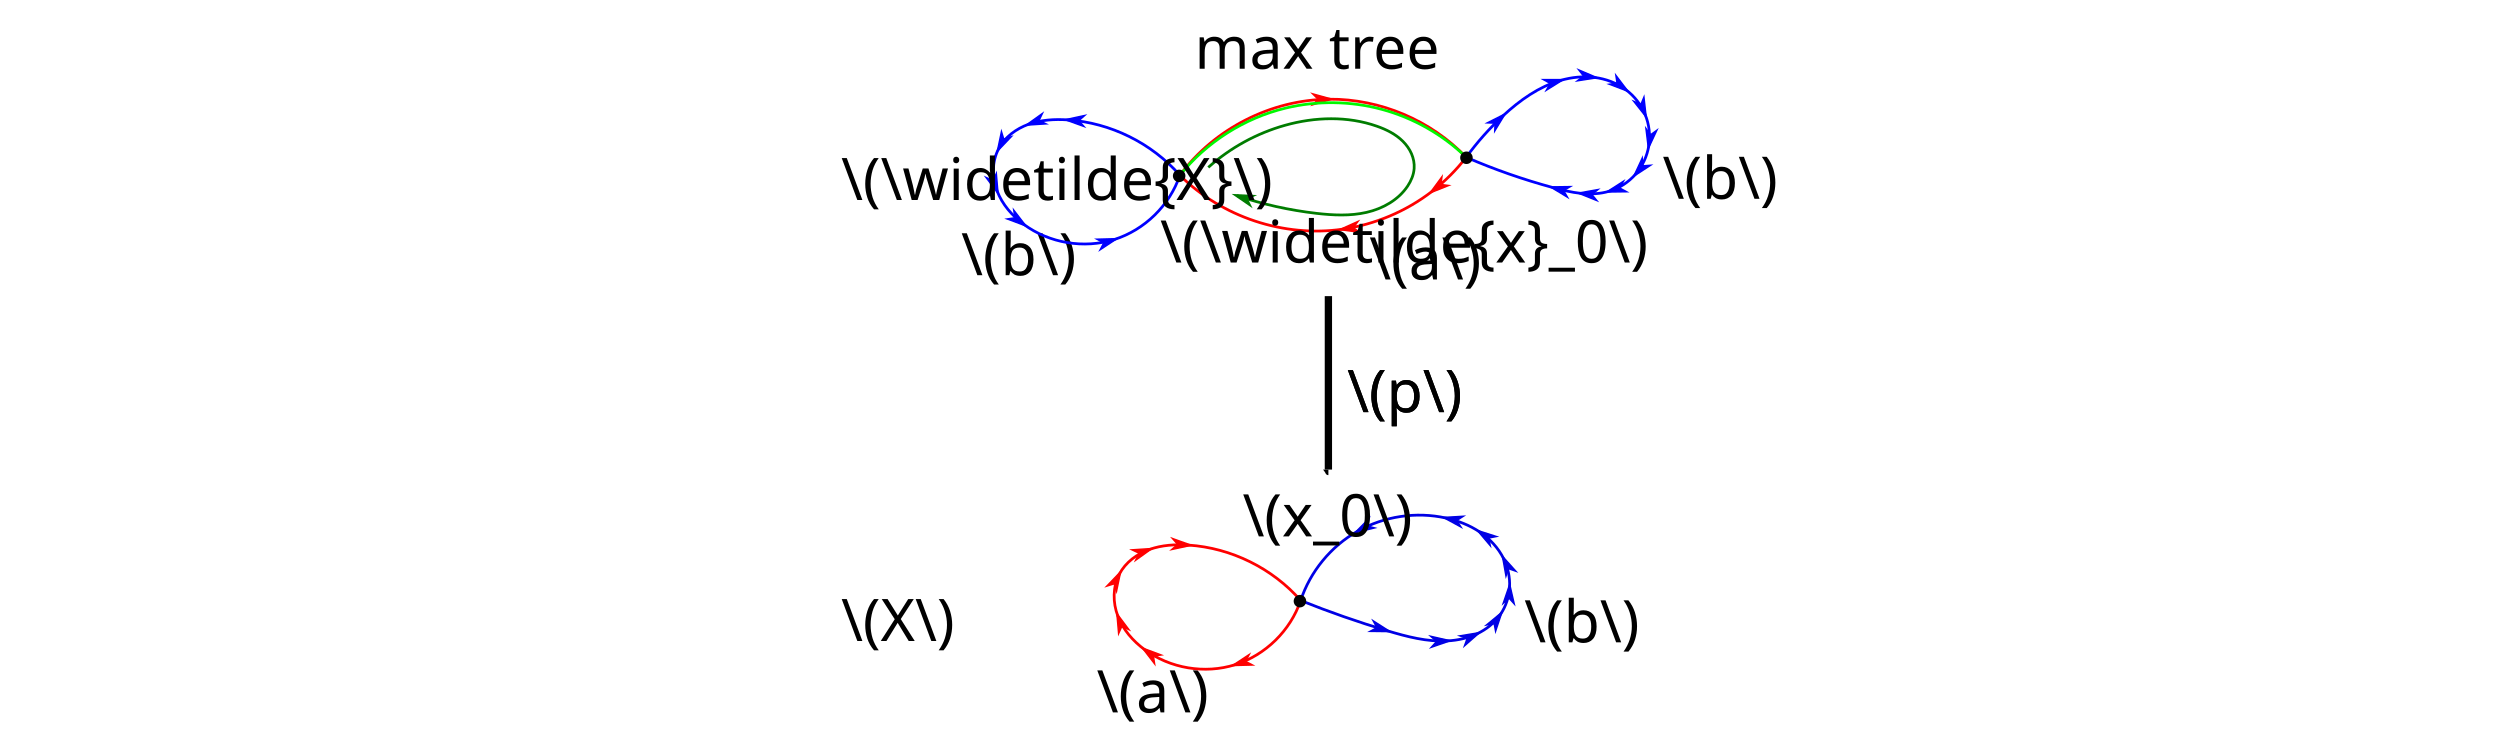
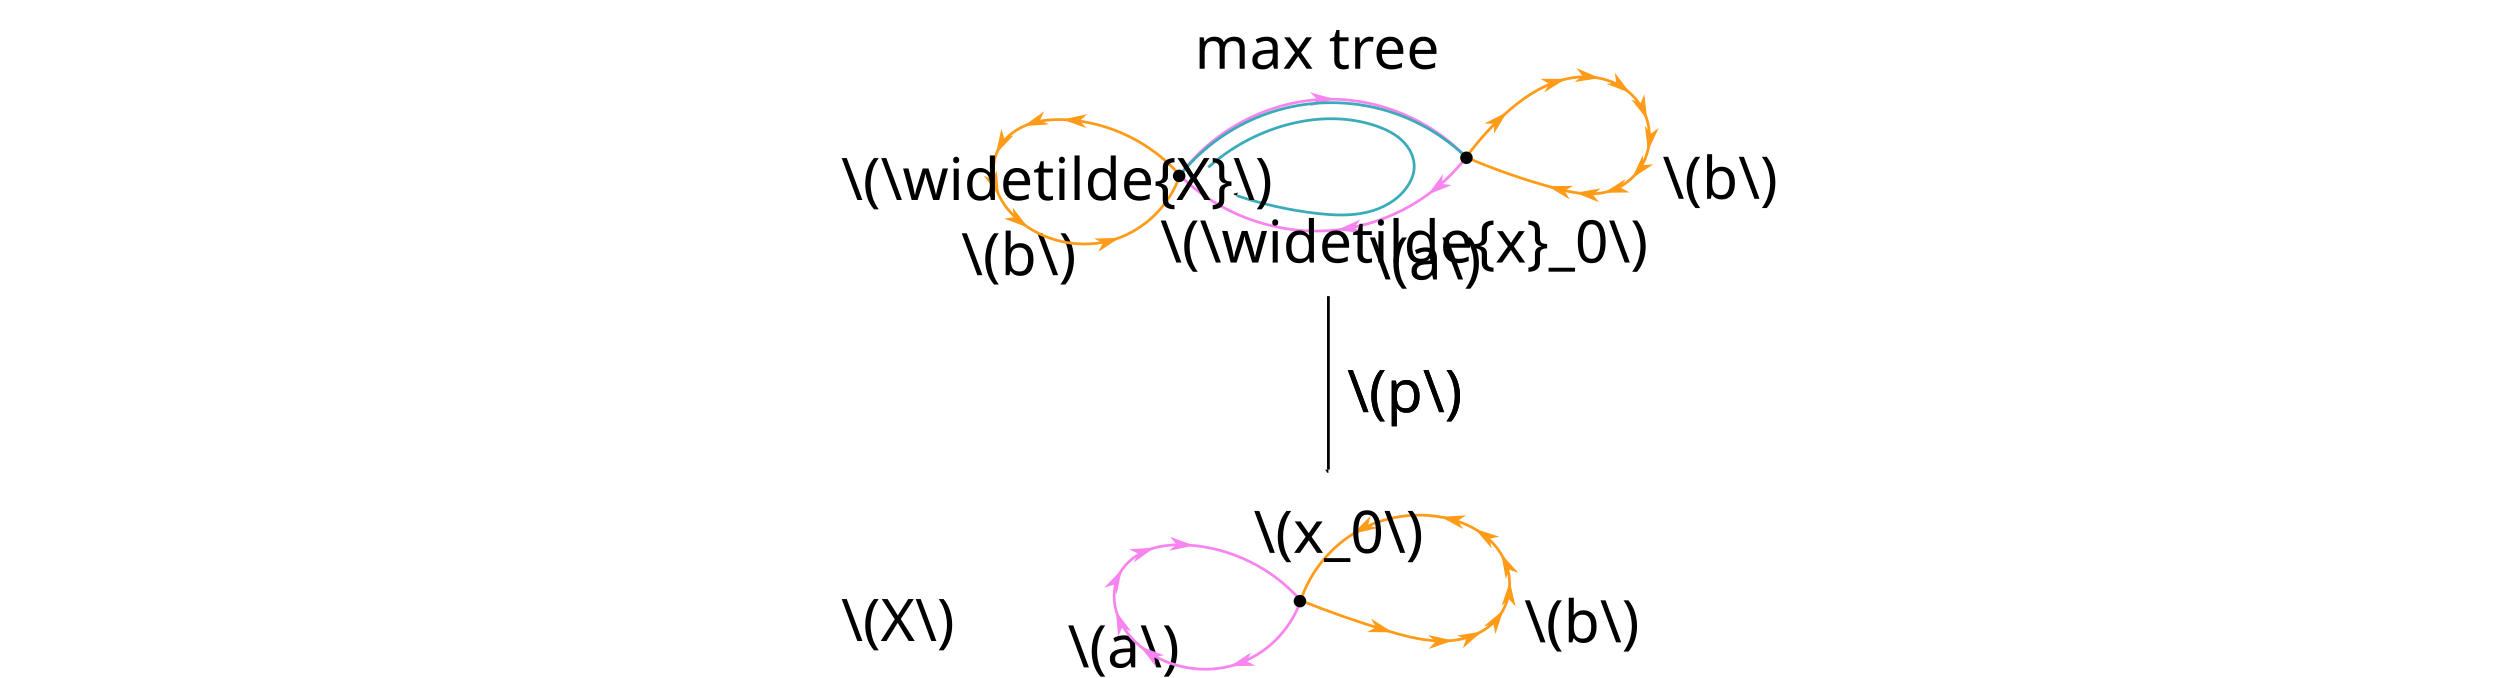
- <svg xmlns="http://www.w3.org/2000/svg" width="240mm" height="70mm" viewBox="0 0 240 70" version="1.1" id="svg8">
+ <svg xmlns="http://www.w3.org/2000/svg" width="240mm" height="65mm" viewBox="0 0 240 65" version="1.1" id="svg8">
  <defs id="defs2">
-     <marker style="overflow:visible;" id="Arrow1Lend" refX="0.0" refY="0.0" orient="auto">
-       <path transform="scale(0.8) rotate(180) translate(12.5,0)" style="fill-rule:evenodd;fill:context-stroke;stroke:context-stroke;stroke-width:1.0pt;" d="M 0.0,0.0 L 5.0,-5.0 L -12.5,0.0 L 5.0,5.0 L 0.0,0.0 z " id="path1271" />
+     <marker style="overflow:visible" id="Arrow1Lend" refX="0" refY="0" orient="auto">
+       <path transform="matrix(-0.8,0,0,-0.8,-10,0)" style="fill:context-stroke;fill-rule:evenodd;stroke:context-stroke;stroke-width:1pt" d="M 0,0 5,-5 -12.5,0 5,5 Z" id="path1271" />
    </marker>
    <marker style="overflow:visible" id="marker2806" refX="0" refY="0" orient="auto">
      <path transform="matrix(-0.4,0,0,-0.4,-4,0)" style="fill:context-stroke;fill-rule:evenodd;stroke:context-stroke;stroke-width:1pt" d="M 0,0 5,-5 -12.5,0 5,5 Z" id="path2554" />
    </marker>
    <marker style="overflow:visible" id="Arrow1Mend" refX="0" refY="0" orient="auto">
      <path transform="matrix(-0.4,0,0,-0.4,-4,0)" style="fill:context-stroke;fill-rule:evenodd;stroke:context-stroke;stroke-width:1pt" d="M 0,0 5,-5 -12.5,0 5,5 Z" id="path2891" />
    </marker>
    <marker style="overflow:visible" id="marker11546" refX="0" refY="0" orient="auto">
      <path transform="matrix(-0.4,0,0,-0.4,-4,0)" style="fill:context-stroke;fill-rule:evenodd;stroke:context-stroke;stroke-width:1pt" d="M 0,0 5,-5 -12.5,0 5,5 Z" id="path11544" />
    </marker>
    <marker style="overflow:visible" id="marker11551" refX="0" refY="0" orient="auto">
      <path transform="matrix(-0.4,0,0,-0.4,-4,0)" style="fill:context-stroke;fill-rule:evenodd;stroke:context-stroke;stroke-width:1pt" d="M 0,0 5,-5 -12.5,0 5,5 Z" id="path11549" />
    </marker>
    <marker style="overflow:visible" id="Arrow1Mstart" refX="0" refY="0" orient="auto">
      <path transform="matrix(0.4,0,0,0.4,4,0)" style="fill:context-stroke;fill-rule:evenodd;stroke:context-stroke;stroke-width:1pt" d="M 0,0 5,-5 -12.5,0 5,5 Z" id="path2888" />
    </marker>
    <marker style="overflow:visible" id="Arrow1Mstart-2" refX="0" refY="0" orient="auto">
      <path transform="matrix(0.4,0,0,0.4,4,0)" style="fill:context-stroke;fill-rule:evenodd;stroke:context-stroke;stroke-width:1pt" d="M 0,0 5,-5 -12.5,0 5,5 Z" id="path2888-4" />
    </marker>
    <marker style="overflow:visible" id="marker11658" refX="0" refY="0" orient="auto">
      <path transform="matrix(0.4,0,0,0.4,4,0)" style="fill:context-stroke;fill-rule:evenodd;stroke:context-stroke;stroke-width:1pt" d="M 0,0 5,-5 -12.5,0 5,5 Z" id="path11656" />
    </marker>
    <marker style="overflow:visible" id="Arrow1Mend-9" refX="0" refY="0" orient="auto">
      <path transform="matrix(-0.4,0,0,-0.4,-4,0)" style="fill:context-stroke;fill-rule:evenodd;stroke:context-stroke;stroke-width:1pt" d="M 0,0 5,-5 -12.5,0 5,5 Z" id="path2891-3" />
    </marker>
    <marker style="overflow:visible" id="marker961" refX="0" refY="0" orient="auto">
      <path transform="matrix(-0.4,0,0,-0.4,-4,0)" style="fill:context-stroke;fill-rule:evenodd;stroke:context-stroke;stroke-width:1pt" d="M 0,0 5,-5 -12.5,0 5,5 Z" id="path959" />
    </marker>
    <marker style="overflow:visible" id="Arrow1Mstart-24" refX="0" refY="0" orient="auto">
      <path transform="matrix(0.4,0,0,0.4,4,0)" style="fill:context-stroke;fill-rule:evenodd;stroke:context-stroke;stroke-width:1pt" d="M 0,0 5,-5 -12.5,0 5,5 Z" id="path2888-8" />
    </marker>
    <marker style="overflow:visible" id="Arrow1Mend-9-0" refX="0" refY="0" orient="auto">
      <path transform="matrix(-0.4,0,0,-0.4,-4,0)" style="fill:context-stroke;fill-rule:evenodd;stroke:context-stroke;stroke-width:1pt" d="M 0,0 5,-5 -12.5,0 5,5 Z" id="path2891-3-3" />
    </marker>
    <marker style="overflow:visible" id="marker4019" refX="0" refY="0" orient="auto">
      <path transform="matrix(-0.4,0,0,-0.4,-4,0)" style="fill:context-stroke;fill-rule:evenodd;stroke:context-stroke;stroke-width:1pt" d="M 0,0 5,-5 -12.5,0 5,5 Z" id="path4017" />
    </marker>
    <marker style="overflow:visible" id="Arrow1Mstart-2-6" refX="0" refY="0" orient="auto">
      <path transform="matrix(0.4,0,0,0.4,4,0)" style="fill:context-stroke;fill-rule:evenodd;stroke:context-stroke;stroke-width:1pt" d="M 0,0 5,-5 -12.5,0 5,5 Z" id="path2888-4-2" />
    </marker>
    <marker style="overflow:visible" id="Arrow1Mstart-3" refX="0" refY="0" orient="auto">
      <path transform="matrix(0.4,0,0,0.4,4,0)" style="fill:context-stroke;fill-rule:evenodd;stroke:context-stroke;stroke-width:1pt" d="M 0,0 5,-5 -12.5,0 5,5 Z" id="path2888-9" />
    </marker>
    <marker id="marker-arrow-2.654" orient="auto-start-reverse" refY="0" refX="0" markerHeight="3" markerWidth="2">
      <g transform="scale(0.8573725)" id="g999">
-         <path d="M -1.554,2.072 C -1.425,1.295 0,0.13 0.389,0 0,-0.13 -1.425,-1.295 -1.554,-2.072" style="fill:none;stroke:#000000;stroke-width:{0.6};stroke-linecap:round;stroke-linejoin:round;stroke-miterlimit:10;stroke-dasharray:none;stroke-opacity:1�        inkscape:connector-curvature=" id="path997" />
+         <path d="M -1.554,2.072 C -1.425,1.295 0,0.13 0.389,0 0,-0.13 -1.425,-1.295 -1.554,-2.072" style="fill:none;stroke:#000000;stroke-linecap:round;stroke-linejoin:round;stroke-miterlimit:10;stroke-dasharray:none;stroke-opacity:1" id="path997" />
+ 
+ 0" /&gt;
+    </g>
+     </marker>
+     <marker id="marker-arrow-1.0" orient="auto-start-reverse" refY="0" refX="0" markerHeight="3" markerWidth="2">
+       <g transform="scale(1.393333)" id="g1011">
+         <path d="M -1.554,2.072 C -1.425,1.295 0,0.13 0.389,0 0,-0.13 -1.425,-1.295 -1.554,-2.072" style="fill:none;stroke:#000000;stroke-linecap:round;stroke-linejoin:round;stroke-miterlimit:10;stroke-dasharray:none;stroke-opacity:1" id="path1009" />
+ 0" /&gt;
+    </g>
+     </marker>
+     <marker id="marker-arrow-1.0-7" orient="auto-start-reverse" refY="0" refX="0" markerHeight="3" markerWidth="2">
+       <g transform="scale(1.393333)" id="g2371">
+         <path d="M -1.554,2.072 C -1.425,1.295 0,0.13 0.389,0 0,-0.13 -1.425,-1.295 -1.554,-2.072" style="fill:none;stroke:#000000;stroke-linecap:round;stroke-linejoin:round;stroke-miterlimit:10;stroke-dasharray:none;stroke-opacity:1" id="path2369" />
0" /&gt;
   </g>
    </marker>
  </defs>
  <g id="layer1" transform="translate(0,-177)">
-     <path style="fill:none;stroke:#0000e5;stroke-width:0.265;stroke-linecap:butt;stroke-linejoin:miter;stroke-miterlimit:4;stroke-dasharray:none;stroke-opacity:1;marker-mid:url(#Arrow1Mstart-2)" d="m 124.863,234.647 c 0.922,-2.782 2.905,-5.198 5.454,-6.644 2.549,-1.446 5.64,-1.908 8.501,-1.271 1.141,0.254 2.251,0.68 3.222,1.33 0.971,0.65 1.8,1.531 2.313,2.581 0.41,0.84 0.613,1.783 0.565,2.717 -0.048,0.934 -0.35,1.856 -0.879,2.627 -0.555,0.808 -1.349,1.438 -2.236,1.856 -0.886,0.418 -1.862,0.628 -2.841,0.682 -1.957,0.106 -3.891,-0.404 -5.768,-0.966 -2.819,-0.844 -5.6,-1.816 -8.331,-2.912" id="path5232" />
+     <path style="fill:none;stroke:#ff9b17;stroke-width:0.265;stroke-linecap:butt;stroke-linejoin:miter;stroke-miterlimit:4;stroke-dasharray:none;stroke-opacity:1;marker-mid:url(#Arrow1Mstart-2)" d="m 124.863,234.647 c 0.922,-2.782 2.905,-5.198 5.454,-6.644 2.549,-1.446 5.64,-1.908 8.501,-1.271 1.141,0.254 2.251,0.68 3.222,1.33 0.971,0.65 1.8,1.531 2.313,2.581 0.41,0.84 0.613,1.783 0.565,2.717 -0.048,0.934 -0.35,1.856 -0.879,2.627 -0.555,0.808 -1.349,1.438 -2.236,1.856 -0.886,0.418 -1.862,0.628 -2.841,0.682 -1.957,0.106 -3.891,-0.404 -5.768,-0.966 -2.819,-0.844 -5.6,-1.816 -8.331,-2.912" id="path5232" />
    <text xml:space="preserve" style="font-size:5.644px;line-height:1.25;font-family:sans-serif;letter-spacing:0px;word-spacing:0px;stroke-width:0.265" x="146.325" y="238.664" id="text5896-8">
      <tspan id="tspan5894-4" style="stroke-width:0.265" x="146.325" y="238.664">\(b\)</tspan>
    </text>
-     <text xml:space="preserve" style="font-size:5.644px;line-height:1.25;font-family:sans-serif;letter-spacing:0px;word-spacing:0px;stroke-width:0.265" x="105.276" y="245.391" id="text7502-0">
-       <tspan id="tspan7500-0" style="stroke-width:0.265" x="105.276" y="245.391">\(a\)</tspan>
+     <text xml:space="preserve" style="font-size:5.644px;line-height:1.25;font-family:sans-serif;letter-spacing:0px;word-spacing:0px;stroke-width:0.265" x="102.487" y="241.068" id="text7502-0">
+       <tspan id="tspan7500-0" style="stroke-width:0.265" x="102.487" y="241.068">\(a\)</tspan>
    </text>
-     <text xml:space="preserve" style="font-size:5.644px;line-height:1.25;font-family:sans-serif;letter-spacing:0px;word-spacing:0px;stroke-width:0.265" x="119.284" y="228.492" id="text1257-7">
-       <tspan id="tspan1255-8" style="stroke-width:0.265" x="119.284" y="228.492">\(x_0\)</tspan>
+     <text xml:space="preserve" style="font-size:5.644px;line-height:1.25;font-family:sans-serif;letter-spacing:0px;word-spacing:0px;stroke-width:0.265" x="120.343" y="230.08" id="text1257-7">
+       <tspan id="tspan1255-8" style="stroke-width:0.265" x="120.343" y="230.08">\(x_0\)</tspan>
    </text>
-     <path style="fill:none;stroke:#ff0000;stroke-width:0.265px;stroke-linecap:butt;stroke-linejoin:miter;stroke-opacity:1;marker-mid:url(#Arrow1Mstart)" d="m 113.268,193.826 c 4.027,4.008 9.981,5.984 15.605,5.178 3.122,-0.447 6.124,-1.714 8.619,-3.644 1.22,-0.944 2.319,-2.043 3.263,-3.263" id="path4149" />
+     <path style="fill:none;stroke:#f884ef;stroke-width:0.265px;stroke-linecap:butt;stroke-linejoin:miter;stroke-opacity:1;marker-mid:url(#Arrow1Mstart)" d="m 113.268,193.826 c 4.027,4.008 9.981,5.984 15.605,5.178 3.122,-0.447 6.124,-1.714 8.619,-3.644 1.22,-0.944 2.319,-2.043 3.263,-3.263" id="path4149" />
    <text xml:space="preserve" style="font-size:5.644px;line-height:1.25;font-family:sans-serif;letter-spacing:0px;word-spacing:0px;stroke-width:0.265" x="92.265" y="203.423" id="text4157">
      <tspan id="tspan4155" style="stroke-width:0.265" x="92.265" y="203.423">\(b\)</tspan>
    </text>
    <text xml:space="preserve" style="font-size:5.644px;line-height:1.25;font-family:sans-serif;letter-spacing:0px;word-spacing:0px;stroke-width:0.265" x="159.603" y="196.085" id="text4161">
      <tspan id="tspan4159" style="stroke-width:0.265" x="159.603" y="196.085">\(b\)</tspan>
    </text>
    <text xml:space="preserve" style="font-size:5.644px;line-height:1.25;font-family:sans-serif;letter-spacing:0px;word-spacing:0px;stroke-width:0.265" x="131.448" y="203.831" id="text4165">
      <tspan id="tspan4163" style="stroke-width:0.265" x="131.448" y="203.831">\(a\)</tspan>
    </text>
    <text xml:space="preserve" style="font-size:5.644px;line-height:1.25;font-family:sans-serif;letter-spacing:0px;word-spacing:0px;stroke-width:0.265" x="111.369" y="202.205" id="text4171">
      <tspan id="tspan4169" style="stroke-width:0.265" x="111.369" y="202.205">\(\widetilde{x}_0\)</tspan>
    </text>
    <text xml:space="preserve" style="font-size:5.644px;line-height:1.25;font-family:sans-serif;letter-spacing:0px;word-spacing:0px;stroke-width:0.265" x="114.678" y="183.603" id="text5094">
      <tspan id="tspan5092" style="stroke-width:0.265" x="114.678" y="183.603">max tree</tspan>
    </text>
-     <path style="fill:none;stroke:#007c00;stroke-width:0.265px;stroke-linecap:butt;stroke-linejoin:miter;stroke-opacity:1;marker-end:url(#Arrow1Mend)" d="m 115.995,193.07 c 2.106,-1.884 4.647,-3.278 7.368,-4.042 2.875,-0.808 6,-0.9 8.818,0.088 0.917,0.321 1.811,0.766 2.498,1.452 0.344,0.343 0.632,0.745 0.825,1.19 0.193,0.446 0.289,0.936 0.254,1.42 -0.043,0.6 -0.285,1.174 -0.617,1.675 -0.886,1.339 -2.392,2.179 -3.958,2.536 -1.565,0.357 -3.197,0.278 -4.792,0.094 -2.603,-0.3 -5.175,-0.871 -7.66,-1.703" id="path5707" />
-     <path style="fill:none;stroke:#0000ff;stroke-width:0.265px;stroke-linecap:butt;stroke-linejoin:miter;stroke-opacity:1;marker-mid:url(#Arrow1Mend-9)" d="m 113.268,193.826 c -2.702,-3.089 -6.66,-5.045 -10.755,-5.317 -1.268,-0.084 -2.567,-0.009 -3.764,0.418 -1.197,0.428 -2.29,1.237 -2.883,2.361 -0.648,1.228 -0.643,2.742 -0.147,4.039 0.496,1.297 1.447,2.387 2.564,3.212 2.452,1.811 5.783,2.367 8.691,1.453 2.908,-0.915 5.32,-3.278 6.294,-6.166" id="path4131" />
-     <path style="fill:none;stroke:#0000ff;stroke-width:0.265px;stroke-linecap:butt;stroke-linejoin:miter;stroke-opacity:1;marker-mid:url(#Arrow1Mend-9)" d="m 140.755,192.097 c 1.049,-1.443 2.239,-2.782 3.55,-3.993 1.602,-1.48 3.43,-2.79 5.527,-3.391 1.049,-0.3 2.156,-0.417 3.238,-0.281 1.082,0.135 2.139,0.528 3.013,1.181 0.815,0.609 1.463,1.44 1.85,2.381 0.387,0.941 0.512,1.989 0.352,2.994 -0.16,1.005 -0.604,1.964 -1.27,2.733 -0.666,0.769 -1.553,1.345 -2.528,1.638 -0.876,0.263 -1.808,0.298 -2.718,0.204 -0.91,-0.094 -1.801,-0.314 -2.684,-0.553 -2.842,-0.77 -5.629,-1.744 -8.331,-2.912" id="path4137" />
-     <path style="fill:none;stroke:#ff0000;stroke-width:0.265px;stroke-linecap:butt;stroke-linejoin:miter;stroke-opacity:1;marker-mid:url(#marker2806)" d="m 113.268,193.826 c 3.302,-4.473 8.775,-7.262 14.334,-7.304 4.897,-0.037 9.774,2.031 13.152,5.575" id="path2267" />
-     <path style="fill:none;stroke:#00f800;stroke-width:0.265px;stroke-linecap:butt;stroke-linejoin:miter;stroke-opacity:1" d="m 113.268,193.826 c 2.552,-3.181 6.177,-5.485 10.141,-6.446 3.038,-0.737 6.263,-0.692 9.279,0.128 3.017,0.82 5.82,2.415 8.066,4.589" id="path4206" />
-     <path style="fill:none;stroke:#ff0000;stroke-width:0.265px;stroke-linecap:butt;stroke-linejoin:miter;stroke-opacity:1;marker-mid:url(#Arrow1Mstart-2-6)" d="m 124.863,234.647 c -2.702,-3.089 -6.66,-5.045 -10.755,-5.317 -1.268,-0.084 -2.567,-0.009 -3.764,0.418 -1.197,0.428 -2.29,1.237 -2.883,2.361 -0.648,1.228 -0.643,2.742 -0.147,4.039 0.496,1.297 1.447,2.387 2.564,3.212 2.452,1.811 5.783,2.367 8.691,1.453 2.908,-0.915 5.32,-3.278 6.294,-6.166" id="path5176" />
-     <path style="fill:none;stroke:black;stroke-width:0.702;stroke-linecap:butt;stroke-linejoin:miter;stroke-opacity:1;marker-end:url(#marker-arrow-2.654);stroke-dasharray:none;fill-opacity:1;marker-start:none" d="m 127.526,205.429 v 16.651" id="path1184" />
+     <path style="fill:none;fill-opacity:1;stroke:#39abb9;stroke-width:0.265;stroke-linecap:butt;stroke-linejoin:miter;stroke-dasharray:none;stroke-opacity:1;marker-start:none;marker-end:url(#marker-arrow-1.0)" d="m 115.995,193.07 c 2.106,-1.884 4.647,-3.278 7.368,-4.042 2.875,-0.808 6,-0.9 8.818,0.088 0.917,0.321 1.811,0.766 2.498,1.452 0.344,0.343 0.632,0.745 0.825,1.19 0.193,0.446 0.289,0.936 0.254,1.42 -0.043,0.6 -0.285,1.174 -0.617,1.675 -0.886,1.339 -2.392,2.179 -3.958,2.536 -1.565,0.357 -3.197,0.278 -4.792,0.094 -2.603,-0.3 -5.175,-0.871 -7.66,-1.703" id="path5707" />
+     <path style="fill:none;stroke:#ff9b17;stroke-width:0.265px;stroke-linecap:butt;stroke-linejoin:miter;stroke-opacity:1;marker-mid:url(#Arrow1Mend-9)" d="m 113.268,193.826 c -2.702,-3.089 -6.66,-5.045 -10.755,-5.317 -1.268,-0.084 -2.567,-0.009 -3.764,0.418 -1.197,0.428 -2.29,1.237 -2.883,2.361 -0.648,1.228 -0.643,2.742 -0.147,4.039 0.496,1.297 1.447,2.387 2.564,3.212 2.452,1.811 5.783,2.367 8.691,1.453 2.908,-0.915 5.32,-3.278 6.294,-6.166" id="path4131" />
+     <path style="fill:none;stroke:#ff9b17;stroke-width:0.265px;stroke-linecap:butt;stroke-linejoin:miter;stroke-opacity:1;marker-mid:url(#Arrow1Mend-9)" d="m 140.755,192.097 c 1.049,-1.443 2.239,-2.782 3.55,-3.993 1.602,-1.48 3.43,-2.79 5.527,-3.391 1.049,-0.3 2.156,-0.417 3.238,-0.281 1.082,0.135 2.139,0.528 3.013,1.181 0.815,0.609 1.463,1.44 1.85,2.381 0.387,0.941 0.512,1.989 0.352,2.994 -0.16,1.005 -0.604,1.964 -1.27,2.733 -0.666,0.769 -1.553,1.345 -2.528,1.638 -0.876,0.263 -1.808,0.298 -2.718,0.204 -0.91,-0.094 -1.801,-0.314 -2.684,-0.553 -2.842,-0.77 -5.629,-1.744 -8.331,-2.912" id="path4137" />
+     <path style="fill:none;stroke:#f884ef;stroke-width:0.265px;stroke-linecap:butt;stroke-linejoin:miter;stroke-opacity:1;marker-mid:url(#marker2806)" d="m 113.268,193.826 c 3.302,-4.473 8.775,-7.262 14.334,-7.304 4.897,-0.037 9.774,2.031 13.152,5.575" id="path2267" />
+     <path style="fill:none;stroke:#39abb9;stroke-width:0.265px;stroke-linecap:butt;stroke-linejoin:miter;stroke-opacity:1" d="m 113.268,193.826 c 2.552,-3.181 6.177,-5.485 10.141,-6.446 3.038,-0.737 6.263,-0.692 9.279,0.128 3.017,0.82 5.82,2.415 8.066,4.589" id="path4206" />
+     <path style="fill:none;stroke:#f884ef;stroke-width:0.265px;stroke-linecap:butt;stroke-linejoin:miter;stroke-opacity:1;marker-mid:url(#Arrow1Mstart-2-6)" d="m 124.863,234.647 c -2.702,-3.089 -6.66,-5.045 -10.755,-5.317 -1.268,-0.084 -2.567,-0.009 -3.764,0.418 -1.197,0.428 -2.29,1.237 -2.883,2.361 -0.648,1.228 -0.643,2.742 -0.147,4.039 0.496,1.297 1.447,2.387 2.564,3.212 2.452,1.811 5.783,2.367 8.691,1.453 2.908,-0.915 5.32,-3.278 6.294,-6.166" id="path5176" />
+     <path style="fill:none;fill-opacity:1;stroke:#000000;stroke-width:0.265;stroke-linecap:butt;stroke-linejoin:miter;stroke-dasharray:none;stroke-opacity:1;marker-start:none;marker-end:url(#marker-arrow-1.0)" d="m 127.526,205.429 v 16.651" id="path1184" />
    <text xml:space="preserve" style="font-size:5.644px;line-height:1.25;font-family:sans-serif;letter-spacing:0px;word-spacing:0px;stroke-width:0.265" x="129.327" y="216.561" id="text1692">
      <tspan id="tspan1690" style="stroke-width:0.265" x="129.327" y="216.561">\(p\)</tspan>
    </text>
    <text xml:space="preserve" style="font-size:5.644px;line-height:1.25;font-family:sans-serif;letter-spacing:0px;word-spacing:0px;stroke-width:0.265" x="129.327" y="216.561" id="text1776">
      <tspan id="tspan1774" style="stroke-width:0.265" x="129.327" y="216.561">\(p\)</tspan>
    </text>
    <text xml:space="preserve" style="font-size:5.644px;line-height:1.25;font-family:sans-serif;letter-spacing:0px;word-spacing:0px;stroke-width:0.265" x="80.742" y="238.54" id="text1802">
      <tspan id="tspan1800" style="stroke-width:0.265" x="80.742" y="238.54">\(X\)</tspan>
    </text>
    <text xml:space="preserve" style="font-size:5.644px;line-height:1.25;font-family:sans-serif;letter-spacing:0px;word-spacing:0px;stroke-width:0.265" x="80.742" y="196.207" id="text2005">
      <tspan id="tspan2003" style="stroke-width:0.265" x="80.742" y="196.207">\(\widetilde{X}\)</tspan>
    </text>
    <path style="font-variation-settings:normal;opacity:0.99;vector-effect:none;fill:#000000;fill-opacity:1;fill-rule:evenodd;stroke:none;stroke-width:0.265;stroke-linecap:butt;stroke-linejoin:round;stroke-miterlimit:4;stroke-dasharray:none;stroke-dashoffset:0;stroke-opacity:1;-inkscape-stroke:none;stop-color:#000000;stop-opacity:1" id="path975-3" d="m 125.392,234.651 a 0.601,0.601 0 0 1 -0.538,0.657 0.601,0.601 0 0 1 -0.658,-0.537 0.601,0.601 0 0 1 0.536,-0.659 0.601,0.601 0 0 1 0.66,0.534" />
    <path style="font-variation-settings:normal;opacity:0.99;vector-effect:none;fill:#000000;fill-opacity:1;fill-rule:evenodd;stroke:none;stroke-width:0.265;stroke-linecap:butt;stroke-linejoin:round;stroke-miterlimit:4;stroke-dasharray:none;stroke-dashoffset:0;stroke-opacity:1;-inkscape-stroke:none;stop-color:#000000;stop-opacity:1" id="path975-3-8" d="m 141.377,192.086 a 0.601,0.601 0 0 1 -0.538,0.657 0.601,0.601 0 0 1 -0.658,-0.537 0.601,0.601 0 0 1 0.536,-0.659 0.601,0.601 0 0 1 0.66,0.534" />
    <path style="font-variation-settings:normal;opacity:0.99;vector-effect:none;fill:#000000;fill-opacity:1;fill-rule:evenodd;stroke:none;stroke-width:0.265;stroke-linecap:butt;stroke-linejoin:round;stroke-miterlimit:4;stroke-dasharray:none;stroke-dashoffset:0;stroke-opacity:1;-inkscape-stroke:none;stop-color:#000000;stop-opacity:1" id="path4167" d="m 113.797,193.826 a 0.601,0.601 0 0 1 -0.538,0.657 0.601,0.601 0 0 1 -0.658,-0.537 0.601,0.601 0 0 1 0.536,-0.659 0.601,0.601 0 0 1 0.66,0.534" />
  </g>
</svg>
